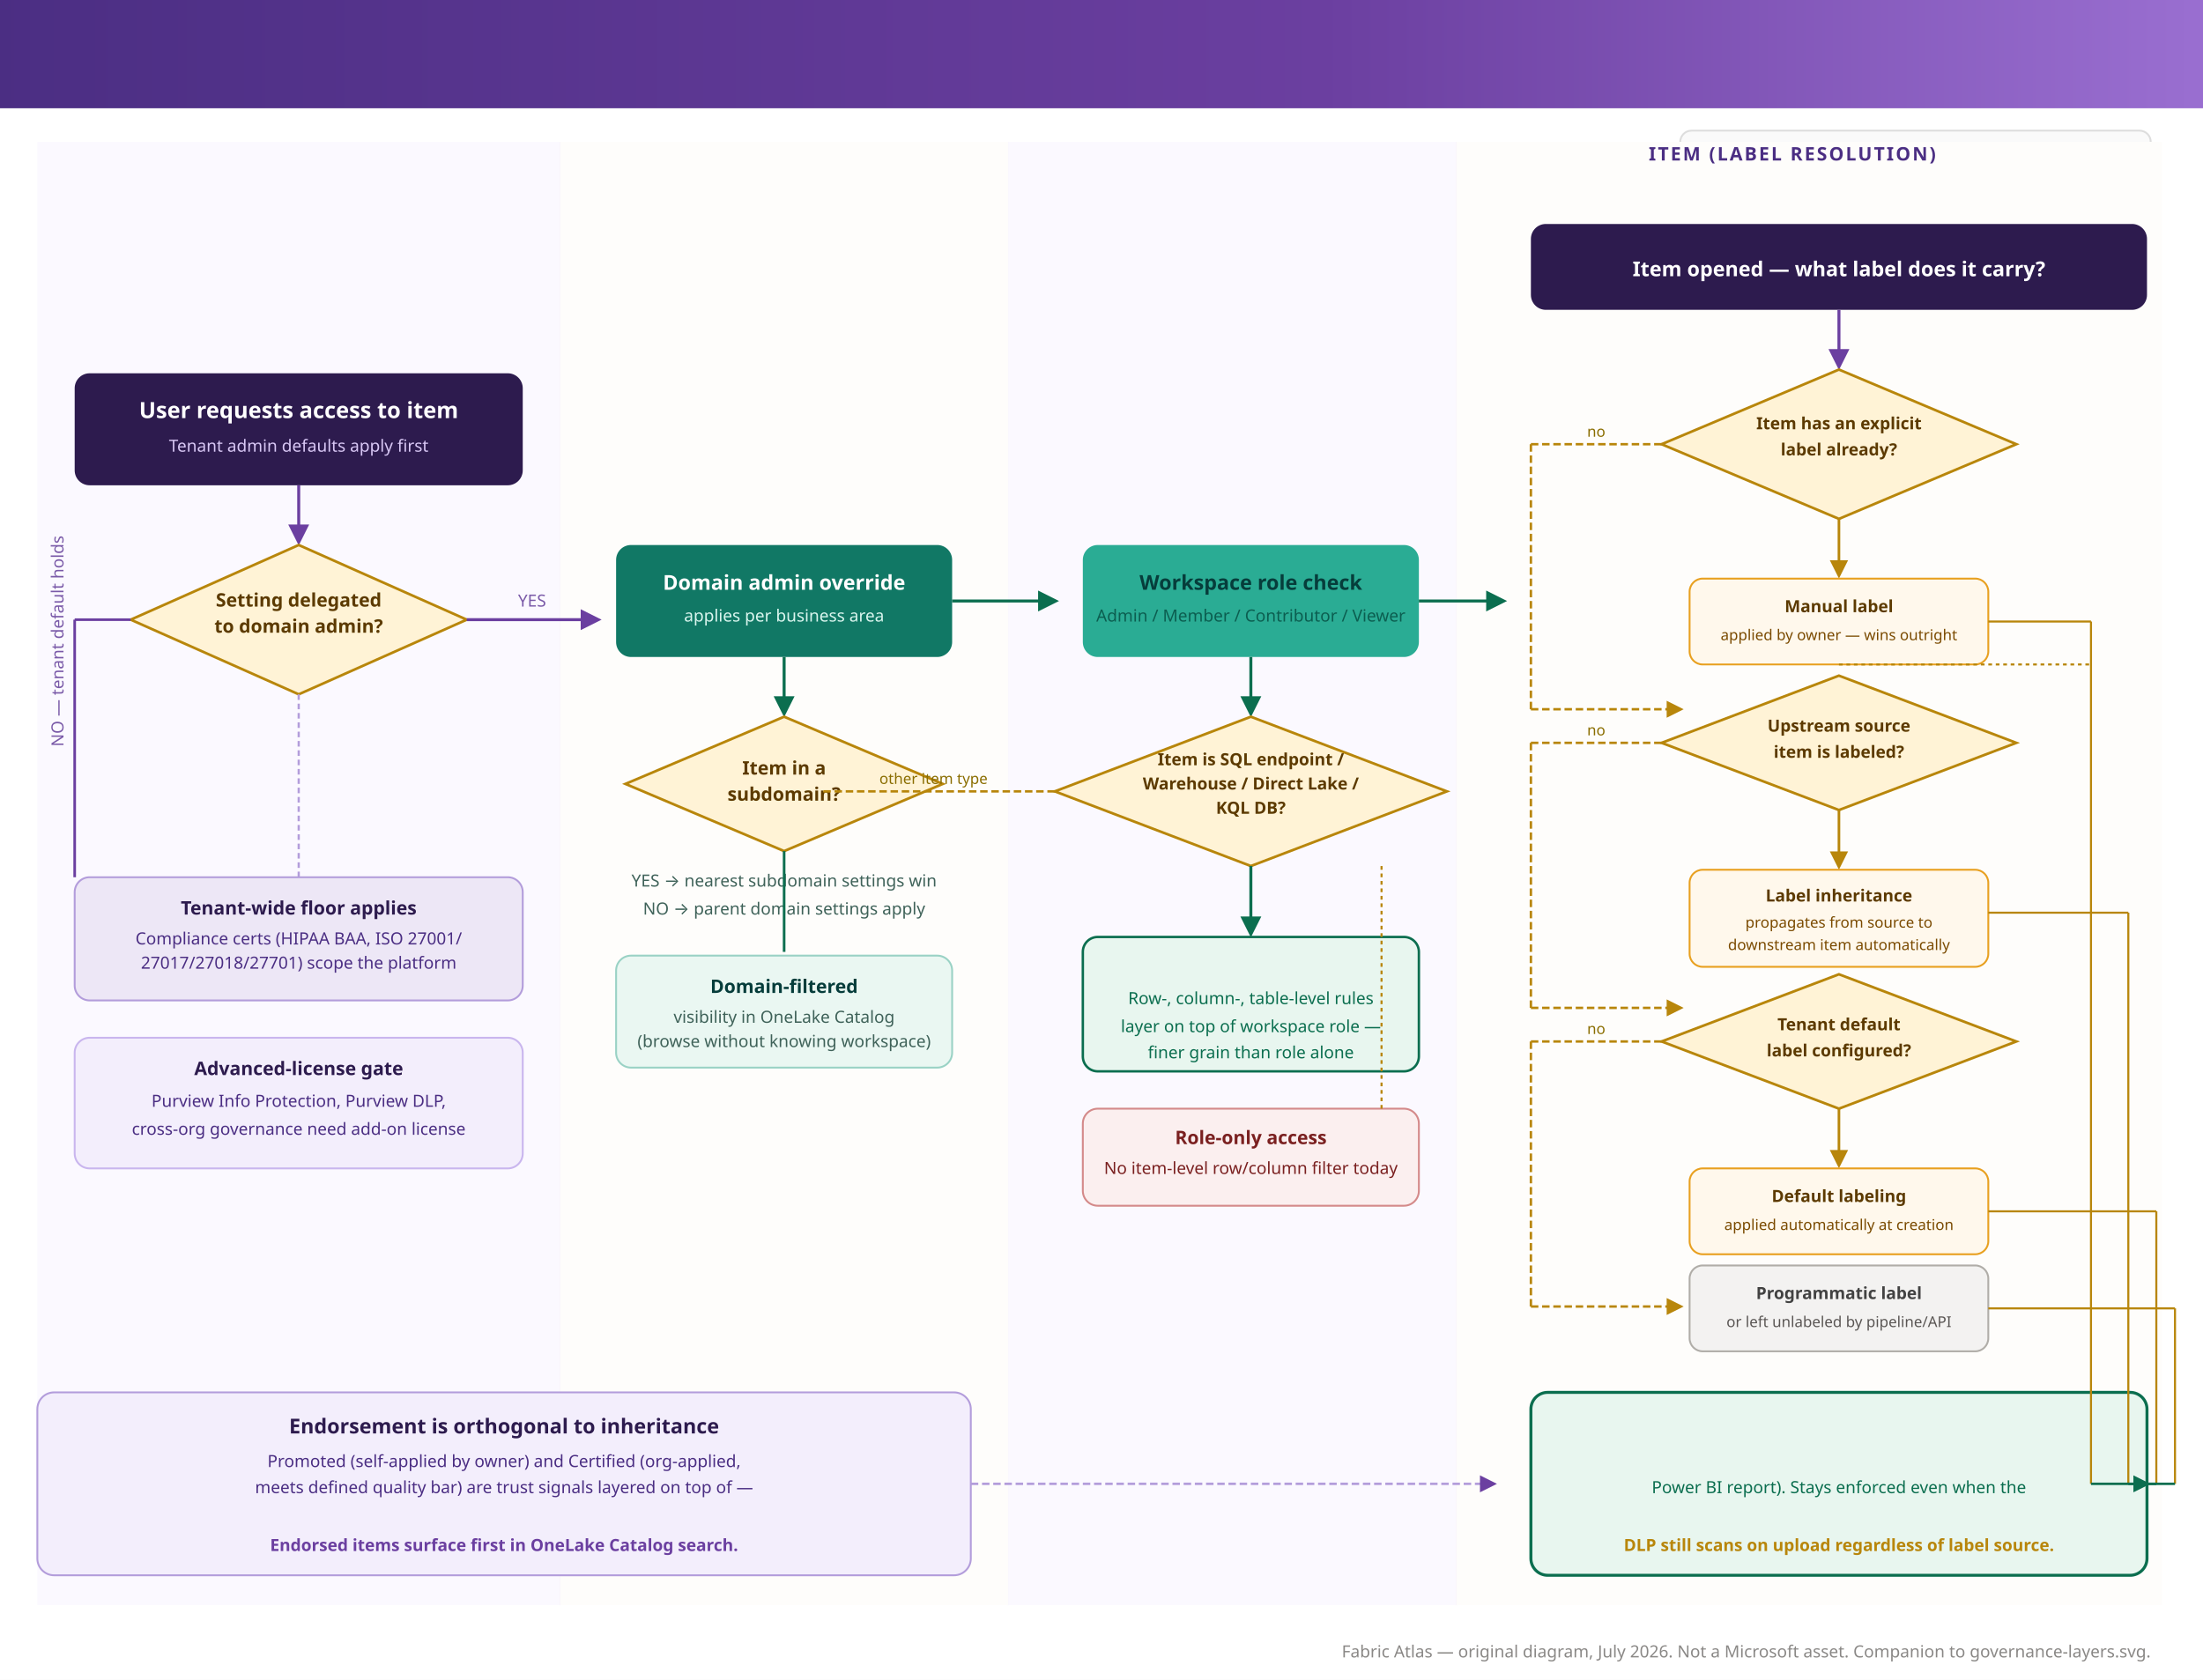
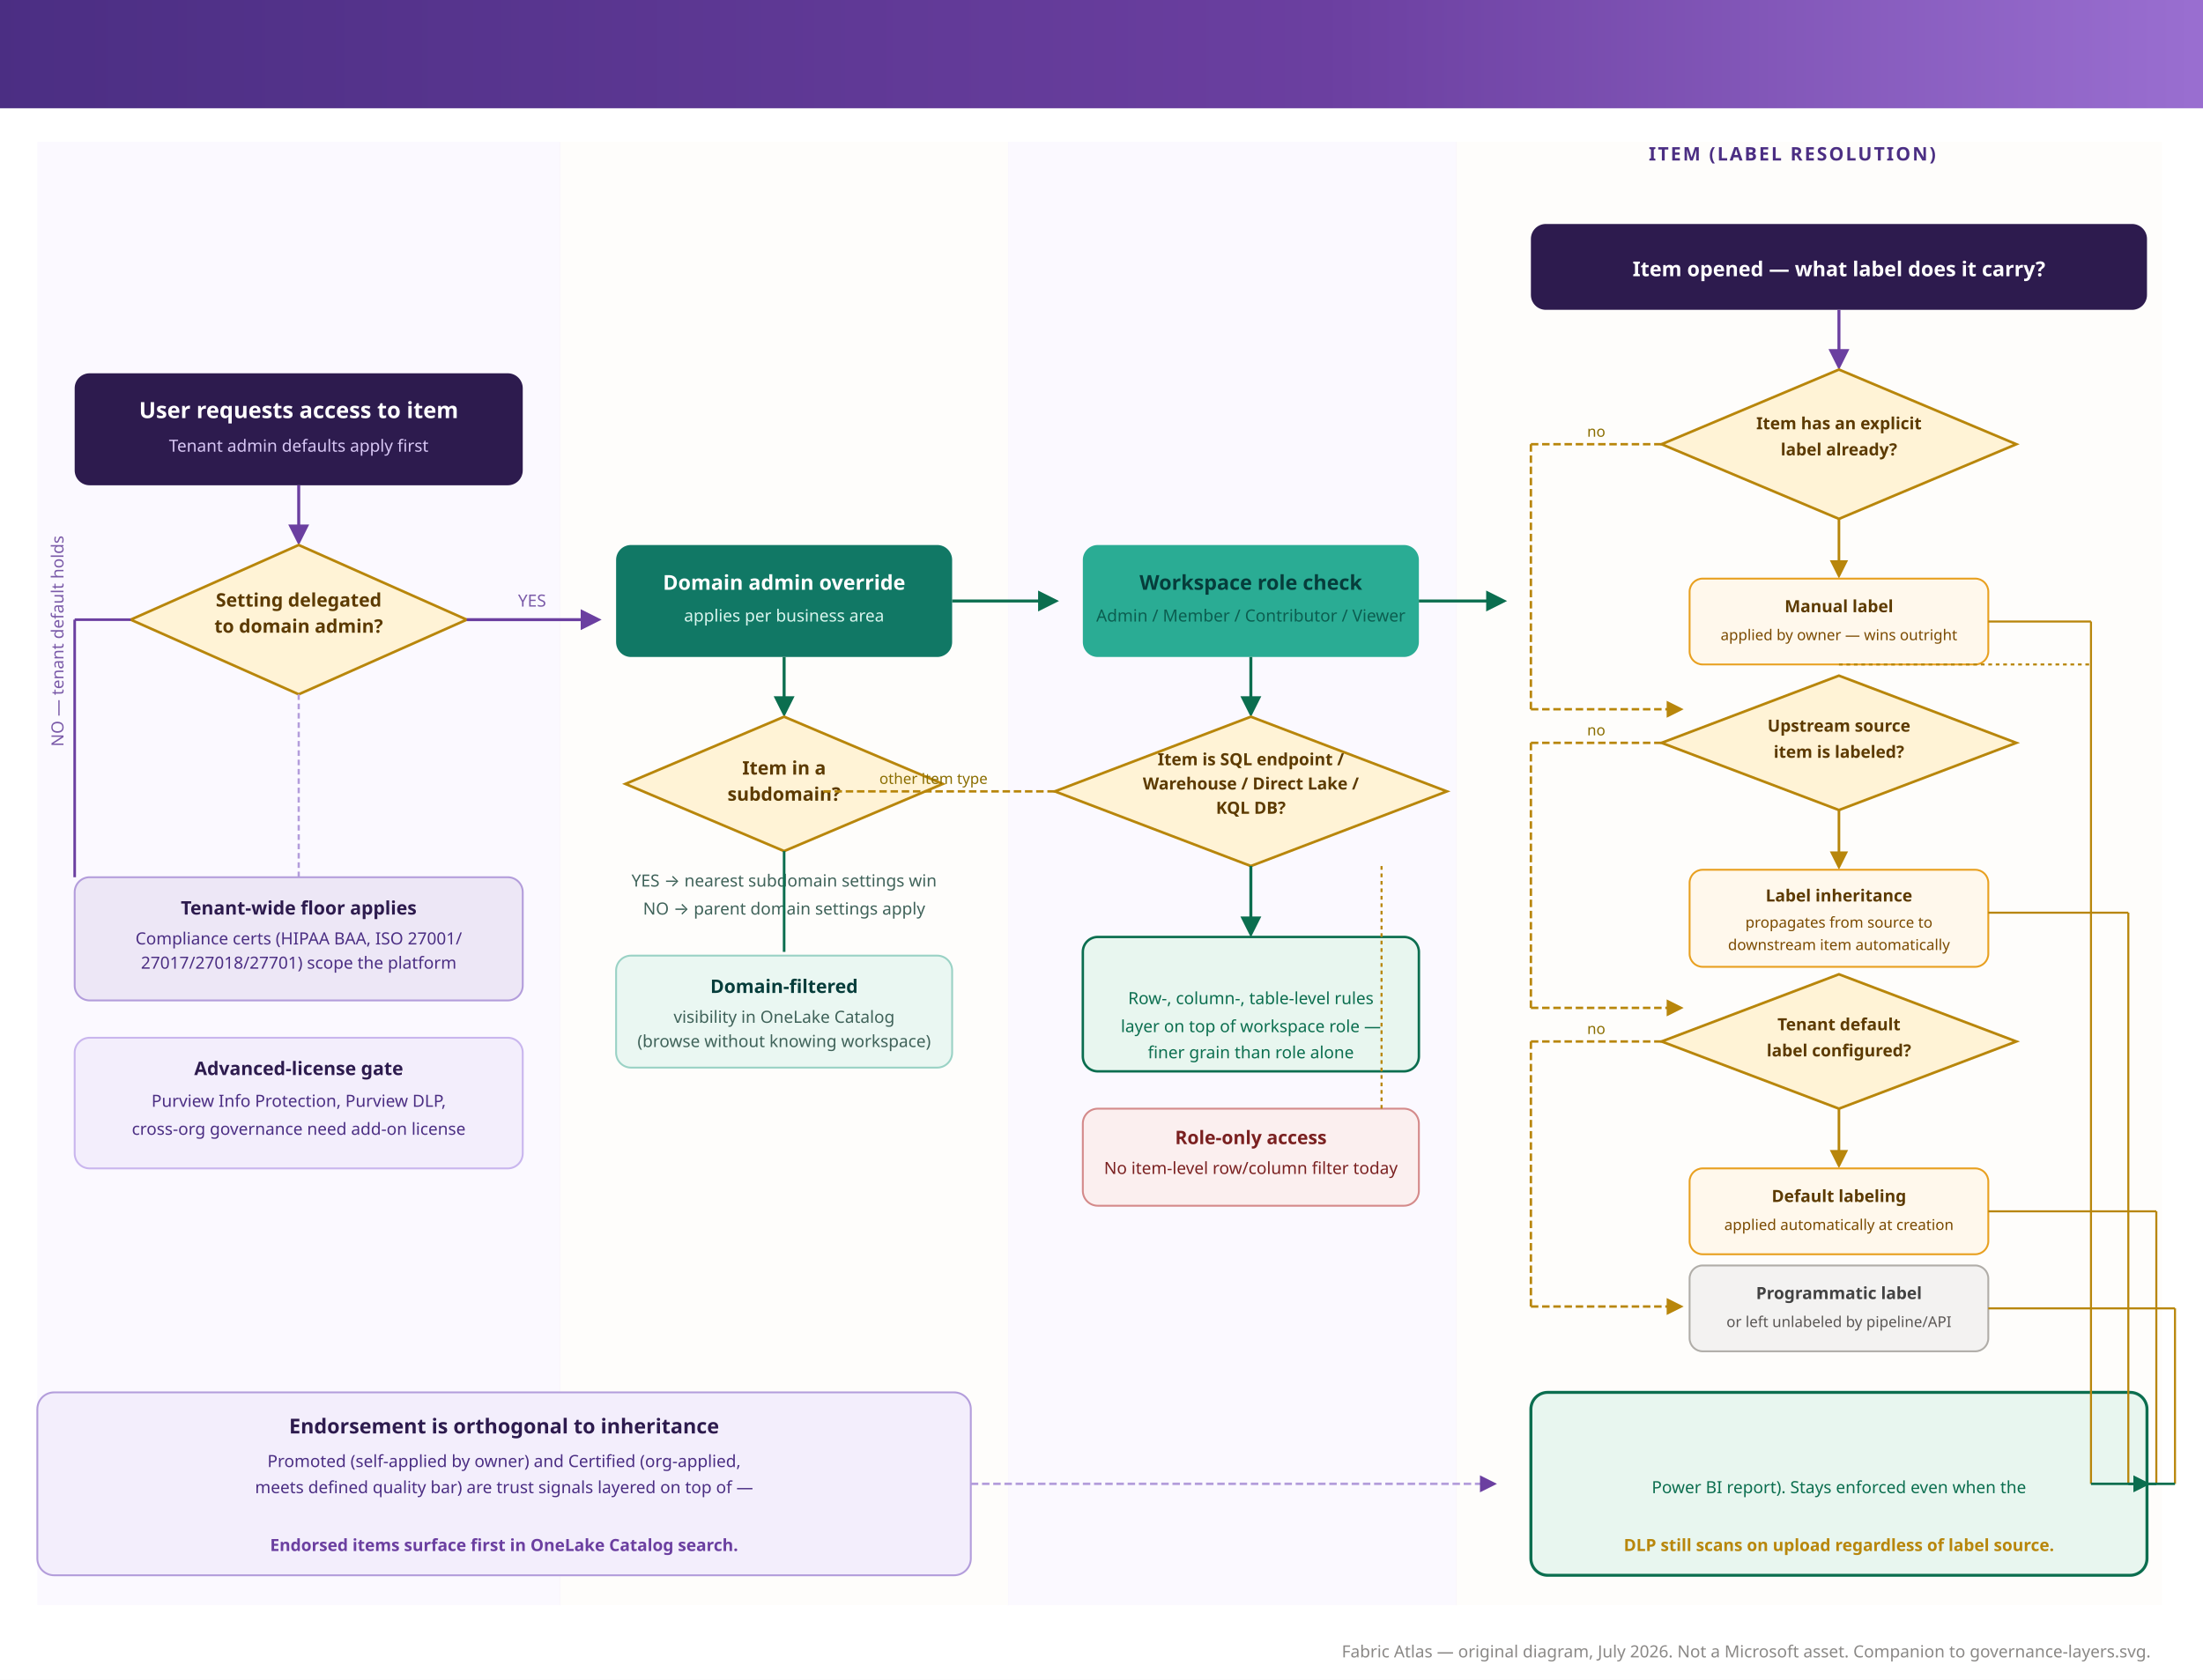
<svg xmlns="http://www.w3.org/2000/svg" viewBox="0 0 1180 900" font-family="Segoe UI, -apple-system, sans-serif" role="img" aria-labelledby="purview-inheritance-decision-tree-title purview-inheritance-decision-tree-desc" data-diagram-id="purview-inheritance-decision-tree">
  <defs>
    <linearGradient id="hdrGrad2" x1="0" y1="0" x2="1" y2="0">
      <stop offset="0" stop-color="#4B2E83" />
      <stop offset="0.6" stop-color="#6B3FA0" />
      <stop offset="1" stop-color="#9A6FD1" />
    </linearGradient>
    <marker id="arrP" viewBox="0 0 10 10" refX="8" refY="5" markerWidth="7" markerHeight="7" orient="auto-start-reverse">
      <path d="M0 0 L10 5 L0 10 z" fill="#6B3FA0" />
    </marker>
    <marker id="arrY" viewBox="0 0 10 10" refX="8" refY="5" markerWidth="7" markerHeight="7" orient="auto-start-reverse">
      <path d="M0 0 L10 5 L0 10 z" fill="#B8860B" />
    </marker>
    <marker id="arrG" viewBox="0 0 10 10" refX="8" refY="5" markerWidth="7" markerHeight="7" orient="auto-start-reverse">
      <path d="M0 0 L10 5 L0 10 z" fill="#0B6E4F" />
    </marker>
  </defs>
  <rect width="1180" height="900" fill="#FFFFFF" />
  <rect x="0" y="0" width="1180" height="58" fill="url(#hdrGrad2)" />
-   <text x="28" y="25" font-size="17" font-weight="700" fill="#FFFFFF" data-node-id="step-2" tabindex="0" aria-label="how permissions and sensitivity labels resolve at open/query time a…" />
-   <text x="28" y="44" font-size="11" fill="#E8DCFB" data-node-id="step-1" tabindex="0" aria-label="governance boundary" />
-   <rect x="900" y="70" width="252" height="98" rx="6" fill="#FAFAFA" stroke="#DDD" />
-   <text x="914" y="86" font-size="10" font-weight="700" fill="#333">LEGEND</text>
-   <line x1="914" y1="98" x2="944" y2="98" stroke="#6B3FA0" stroke-width="2" marker-end="url(#arrP)" />
-   <text x="950" y="102" font-size="9" fill="#333">scope resolution step</text>
-   <line x1="914" y1="114" x2="944" y2="114" stroke="#B8860B" stroke-width="2" marker-end="url(#arrY)" />
-   <text x="950" y="118" font-size="9" fill="#333">label-source branch</text>
-   <line x1="914" y1="130" x2="944" y2="130" stroke="#0B6E4F" stroke-width="2" marker-end="url(#arrG)" />
-   <text x="950" y="134" font-size="9" fill="#333">enforced outcome</text>
-   <rect x="914" y="142" width="14" height="10" rx="2" fill="#FFF3D6" stroke="#B8860B" />
-   <text x="933" y="151" font-size="9" fill="#333">decision point (diamond)</text>
-   <rect x="914" y="156" width="14" height="10" rx="2" fill="#E8F6EF" stroke="#0B6E4F" />
-   <text x="933" y="165" font-size="9" fill="#333">terminal / enforced state</text>
+   <text x="28" y="25" font-size="17" font-weight="700" fill="#FFFFFF" data-node-id="step-2" tabindex="0" aria-label="Delegated domain setting" />
+   <text x="28" y="44" font-size="11" fill="#E8DCFB" data-node-id="step-1" tabindex="0" aria-label="Access request" />
+   <g transform="translate(0 22)">
+     <rect x="28" y="76" width="252" height="98" rx="6" fill="#FAFAFA" stroke="#DDD" />
+     <text x="42" y="92" font-size="10" font-weight="700" fill="#333">LEGEND</text>
+     <line x1="42" y1="104" x2="72" y2="104" stroke="#6B3FA0" stroke-width="2" marker-end="url(#arrP)" />
+     <text x="78" y="108" font-size="9" fill="#333">scope resolution step</text>
+     <line x1="42" y1="120" x2="72" y2="120" stroke="#B8860B" stroke-width="2" marker-end="url(#arrY)" />
+     <text x="78" y="124" font-size="9" fill="#333">label-source branch</text>
+     <line x1="42" y1="136" x2="72" y2="136" stroke="#0B6E4F" stroke-width="2" marker-end="url(#arrG)" />
+     <text x="78" y="140" font-size="9" fill="#333">enforced outcome</text>
+     <rect x="42" y="148" width="14" height="10" rx="2" fill="#FFF3D6" stroke="#B8860B" />
+     <text x="61" y="157" font-size="9" fill="#333">decision point (diamond)</text>
+     <rect x="42" y="162" width="14" height="10" rx="2" fill="#E8F6EF" stroke="#0B6E4F" />
+     <text x="61" y="171" font-size="9" fill="#333">terminal / enforced state</text>
+   </g>
  <text x="180" y="86" text-anchor="middle" font-size="10" font-weight="700" letter-spacing="1" fill="#4B2E83">TENANT</text>
  <text x="420" y="86" text-anchor="middle" font-size="10" font-weight="700" letter-spacing="1" fill="#4B2E83">DOMAIN</text>
  <text x="660" y="86" text-anchor="middle" font-size="10" font-weight="700" letter-spacing="1" fill="#4B2E83">WORKSPACE</text>
  <line x1="300" y1="76" x2="300" y2="860" stroke="#EDE7F6" stroke-width="1.5" />
  <line x1="540" y1="76" x2="540" y2="860" stroke="#EDE7F6" stroke-width="1.5" />
  <line x1="780" y1="76" x2="780" y2="860" stroke="#EDE7F6" stroke-width="1.5" />
  <rect x="20" y="76" width="280" height="784" fill="#FBF9FF" />
  <rect x="300" y="76" width="240" height="784" fill="#FEFDFB" />
  <rect x="540" y="76" width="240" height="784" fill="#FBF9FF" />
  <rect x="780" y="76" width="378" height="784" fill="#FEFDFB" />
  <text x="960" y="86" text-anchor="middle" font-size="10" font-weight="700" letter-spacing="1" fill="#4B2E83">ITEM (LABEL RESOLUTION)</text>
  <rect x="40" y="200" width="240" height="60" rx="8" fill="#2D1B4E" />
  <text x="160" y="224" text-anchor="middle" font-size="12" font-weight="700" fill="#FFFFFF">User requests access to item</text>
  <text x="160" y="242" text-anchor="middle" font-size="9" fill="#D8C7F5">Tenant admin defaults apply first</text>
  <line x1="160" y1="260" x2="160" y2="290" stroke="#6B3FA0" stroke-width="1.6" marker-end="url(#arrP)" />
  <polygon points="160,292 250,332 160,372 70,332" fill="#FFF3D6" stroke="#B8860B" stroke-width="1.4" />
  <text x="160" y="325" text-anchor="middle" font-size="10" font-weight="600" fill="#5C3A00">Setting delegated</text>
  <text x="160" y="339" text-anchor="middle" font-size="10" font-weight="600" fill="#5C3A00">to domain admin?</text>
  <line x1="70" y1="332" x2="40" y2="332" stroke="#6B3FA0" stroke-width="1.4" />
  <line x1="40" y1="332" x2="40" y2="470" stroke="#6B3FA0" stroke-width="1.4" />
  <text x="34" y="400" font-size="9" fill="#7A5AA8" transform="rotate(-90 34 400)">NO — tenant default holds</text>
  <line x1="250" y1="332" x2="320" y2="332" stroke="#6B3FA0" stroke-width="1.6" marker-end="url(#arrP)" />
  <text x="285" y="325" text-anchor="middle" font-size="9" fill="#7A5AA8">YES</text>
  <rect x="40" y="470" width="240" height="66" rx="8" fill="#EDE7F6" stroke="#B39DDB" />
  <text x="160" y="490" text-anchor="middle" font-size="10" font-weight="700" fill="#2D1B4E">Tenant-wide floor applies</text>
  <text x="160" y="506" text-anchor="middle" font-size="9" fill="#4B2E83">Compliance certs (HIPAA BAA, ISO 27001/</text>
  <text x="160" y="519" text-anchor="middle" font-size="9" fill="#4B2E83">27017/27018/27701) scope the platform</text>
  <line x1="160" y1="470" x2="160" y2="372" stroke="#B39DDB" stroke-width="1.2" stroke-dasharray="3 2" />
  <rect x="40" y="556" width="240" height="70" rx="8" fill="#F3EEFC" stroke="#C9B6EE" />
  <text x="160" y="576" text-anchor="middle" font-size="10" font-weight="700" fill="#2D1B4E">Advanced-license gate</text>
  <text x="160" y="593" text-anchor="middle" font-size="9" fill="#4B2E83">Purview Info Protection, Purview DLP,</text>
  <text x="160" y="608" text-anchor="middle" font-size="9" fill="#4B2E83">cross-org governance need add-on license</text>
  <rect x="330" y="292" width="180" height="60" rx="8" fill="#117865" />
  <text x="420" y="316" text-anchor="middle" font-size="11" font-weight="700" fill="#FFFFFF">Domain admin override</text>
  <text x="420" y="333" text-anchor="middle" font-size="9" fill="#D9F5EE">applies per business area</text>
  <line x1="420" y1="352" x2="420" y2="382" stroke="#0B6E4F" stroke-width="1.6" marker-end="url(#arrG)" />
  <polygon points="420,384 505,420 420,456 335,420" fill="#FFF3D6" stroke="#B8860B" stroke-width="1.4" />
  <text x="420" y="415" text-anchor="middle" font-size="10" font-weight="600" fill="#5C3A00">Item in a</text>
  <text x="420" y="429" text-anchor="middle" font-size="10" font-weight="600" fill="#5C3A00">subdomain?</text>
  <text x="420" y="475" text-anchor="middle" font-size="9" fill="#3F6259">YES → nearest subdomain settings win</text>
  <text x="420" y="490" text-anchor="middle" font-size="9" fill="#3F6259">NO → parent domain settings apply</text>
  <line x1="420" y1="456" x2="420" y2="510" stroke="#0B6E4F" stroke-width="1.4" />
  <rect x="330" y="512" width="180" height="60" rx="8" fill="#EAF7F2" stroke="#9AD2C5" />
  <text x="420" y="532" text-anchor="middle" font-size="10" font-weight="700" fill="#063D3B">Domain-filtered</text>
  <text x="420" y="548" text-anchor="middle" font-size="9" fill="#3F6259">visibility in OneLake Catalog</text>
  <text x="420" y="561" text-anchor="middle" font-size="9" fill="#3F6259">(browse without knowing workspace)</text>
  <line x1="510" y1="322" x2="565" y2="322" stroke="#0B6E4F" stroke-width="1.6" marker-end="url(#arrG)" />
  <rect x="580" y="292" width="180" height="60" rx="8" fill="#2AAC94" />
  <text x="670" y="316" text-anchor="middle" font-size="11" font-weight="700" fill="#063D3B">Workspace role check</text>
  <text x="670" y="333" text-anchor="middle" font-size="9" fill="#0B5E50">Admin / Member / Contributor / Viewer</text>
  <line x1="670" y1="352" x2="670" y2="382" stroke="#0B6E4F" stroke-width="1.6" marker-end="url(#arrG)" />
  <polygon points="670,384 775,424 670,464 565,424" fill="#FFF3D6" stroke="#B8860B" stroke-width="1.4" />
  <text x="670" y="410" text-anchor="middle" font-size="9" font-weight="600" fill="#5C3A00">Item is SQL endpoint /</text>
  <text x="670" y="423" text-anchor="middle" font-size="9" font-weight="600" fill="#5C3A00">Warehouse / Direct Lake /</text>
  <text x="670" y="436" text-anchor="middle" font-size="9" font-weight="600" fill="#5C3A00">KQL DB?</text>
  <line x1="670" y1="464" x2="670" y2="500" stroke="#0B6E4F" stroke-width="1.6" marker-end="url(#arrG)" />
  <rect x="580" y="502" width="180" height="72" rx="8" fill="#E8F6EF" stroke="#0B6E4F" stroke-width="1.3" />
-   <text x="670" y="522" text-anchor="middle" font-size="10" font-weight="700" fill="#063D3B" data-node-id="step-7" tabindex="0" aria-label="and the label-resolution walk (manual" />
+   <text x="670" y="522" text-anchor="middle" font-size="10" font-weight="700" fill="#063D3B" data-node-id="step-7" tabindex="0" aria-label="Export and unlabeled risk" />
  <text x="670" y="538" text-anchor="middle" font-size="9" fill="#0B6E4F">Row-, column-, table-level rules</text>
  <text x="670" y="553" text-anchor="middle" font-size="9" fill="#0B6E4F">layer on top of workspace role —</text>
  <text x="670" y="567" text-anchor="middle" font-size="9" fill="#0B6E4F">finer grain than role alone</text>
  <line x1="565" y1="424" x2="440" y2="424" stroke="#B8860B" stroke-width="1.3" stroke-dasharray="4 2" />
  <text x="500" y="420" text-anchor="middle" font-size="8" fill="#8A6D00">other item type</text>
  <rect x="580" y="594" width="180" height="52" rx="8" fill="#FBEFEF" stroke="#D48A8A" />
  <text x="670" y="613" text-anchor="middle" font-size="10" font-weight="700" fill="#7A2020">Role-only access</text>
  <text x="670" y="629" text-anchor="middle" font-size="9" fill="#7A2020">No item-level row/column filter today</text>
  <line x1="670" y1="464" x2="670" y2="594" stroke="#B8860B" stroke-width="1.1" stroke-dasharray="2 2" transform="translate(70,0)" />
  <line x1="760" y1="322" x2="805" y2="322" stroke="#0B6E4F" stroke-width="1.6" marker-end="url(#arrG)" />
  <rect x="820" y="120" width="330" height="46" rx="8" fill="#2D1B4E" />
  <text x="985" y="148" text-anchor="middle" font-size="11" font-weight="700" fill="#FFFFFF">Item opened — what label does it carry?</text>
  <line x1="985" y1="166" x2="985" y2="196" stroke="#6B3FA0" stroke-width="1.6" marker-end="url(#arrP)" />
  <polygon points="985,198 1080,238 985,278 890,238" fill="#FFF3D6" stroke="#B8860B" stroke-width="1.4" />
  <text x="985" y="230" text-anchor="middle" font-size="9" font-weight="600" fill="#5C3A00">Item has an explicit</text>
  <text x="985" y="244" text-anchor="middle" font-size="9" font-weight="600" fill="#5C3A00">label already?</text>
  <line x1="985" y1="278" x2="985" y2="308" stroke="#B8860B" stroke-width="1.4" marker-end="url(#arrY)" />
  <rect x="905" y="310" width="160" height="46" rx="7" fill="#FFF8EC" stroke="#E8A020" />
  <text x="985" y="328" text-anchor="middle" font-size="9" font-weight="700" fill="#5C3A00">Manual label</text>
  <text x="985" y="343" text-anchor="middle" font-size="8" fill="#7A4A00">applied by owner — wins outright</text>
  <line x1="890" y1="238" x2="820" y2="238" stroke="#B8860B" stroke-width="1.3" stroke-dasharray="4 2" />
  <text x="855" y="234" text-anchor="middle" font-size="8" fill="#8A6D00">no</text>
  <line x1="820" y1="238" x2="820" y2="380" stroke="#B8860B" stroke-width="1.3" stroke-dasharray="4 2" />
  <line x1="820" y1="380" x2="900" y2="380" stroke="#B8860B" stroke-width="1.3" stroke-dasharray="4 2" marker-end="url(#arrY)" />
  <polygon points="985,362 1080,398 985,434 890,398" fill="#FFF3D6" stroke="#B8860B" stroke-width="1.4" />
  <text x="985" y="392" text-anchor="middle" font-size="9" font-weight="600" fill="#5C3A00">Upstream source</text>
  <text x="985" y="406" text-anchor="middle" font-size="9" font-weight="600" fill="#5C3A00">item is labeled?</text>
  <line x1="985" y1="434" x2="985" y2="464" stroke="#B8860B" stroke-width="1.4" marker-end="url(#arrY)" />
  <rect x="905" y="466" width="160" height="52" rx="7" fill="#FFF8EC" stroke="#E8A020" />
  <text x="985" y="483" text-anchor="middle" font-size="9" font-weight="700" fill="#5C3A00">Label inheritance</text>
  <text x="985" y="497" text-anchor="middle" font-size="8" fill="#7A4A00">propagates from source to</text>
  <text x="985" y="509" text-anchor="middle" font-size="8" fill="#7A4A00">downstream item automatically</text>
  <line x1="890" y1="398" x2="820" y2="398" stroke="#B8860B" stroke-width="1.3" stroke-dasharray="4 2" />
  <text x="855" y="394" text-anchor="middle" font-size="8" fill="#8A6D00">no</text>
  <line x1="820" y1="398" x2="820" y2="540" stroke="#B8860B" stroke-width="1.3" stroke-dasharray="4 2" />
  <line x1="820" y1="540" x2="900" y2="540" stroke="#B8860B" stroke-width="1.3" stroke-dasharray="4 2" marker-end="url(#arrY)" />
  <polygon points="985,522 1080,558 985,594 890,558" fill="#FFF3D6" stroke="#B8860B" stroke-width="1.4" />
  <text x="985" y="552" text-anchor="middle" font-size="9" font-weight="600" fill="#5C3A00">Tenant default</text>
  <text x="985" y="566" text-anchor="middle" font-size="9" font-weight="600" fill="#5C3A00">label configured?</text>
  <line x1="985" y1="594" x2="985" y2="624" stroke="#B8860B" stroke-width="1.4" marker-end="url(#arrY)" />
  <rect x="905" y="626" width="160" height="46" rx="7" fill="#FFF8EC" stroke="#E8A020" />
  <text x="985" y="644" text-anchor="middle" font-size="9" font-weight="700" fill="#5C3A00">Default labeling</text>
  <text x="985" y="659" text-anchor="middle" font-size="8" fill="#7A4A00">applied automatically at creation</text>
  <line x1="890" y1="558" x2="820" y2="558" stroke="#B8860B" stroke-width="1.3" stroke-dasharray="4 2" />
  <text x="855" y="554" text-anchor="middle" font-size="8" fill="#8A6D00">no</text>
  <line x1="820" y1="558" x2="820" y2="700" stroke="#B8860B" stroke-width="1.3" stroke-dasharray="4 2" />
  <line x1="820" y1="700" x2="900" y2="700" stroke="#B8860B" stroke-width="1.3" stroke-dasharray="4 2" marker-end="url(#arrY)" />
  <rect x="905" y="678" width="160" height="46" rx="7" fill="#F3F2F1" stroke="#B0ADA8" />
  <text x="985" y="696" text-anchor="middle" font-size="9" font-weight="700" fill="#424242">Programmatic label</text>
  <text x="985" y="711" text-anchor="middle" font-size="8" fill="#5A5654">or left unlabeled by pipeline/API</text>
  <line x1="985" y1="356" x2="985" y2="356" stroke="none" />
  <line x1="985" y1="356" x2="1120" y2="356" stroke="#B8860B" stroke-width="1.1" stroke-dasharray="2 2" />
  <rect x="820" y="746" width="330" height="98" rx="9" fill="#E8F6EF" stroke="#0B6E4F" stroke-width="1.6" />
-   <text x="985" y="768" text-anchor="middle" font-size="11" font-weight="700" fill="#063D3B" data-node-id="step-6" tabindex="0" aria-label="RLS/CLS/TLS eligibility by item type" />
-   <text x="985" y="786" text-anchor="middle" font-size="9" fill="#0B6E4F" data-node-id="step-4" tabindex="0" aria-label="tenant-default vs domain-delegated settings" />
+   <text x="985" y="768" text-anchor="middle" font-size="11" font-weight="700" fill="#063D3B" data-node-id="step-6" tabindex="0" aria-label="Enforce effective state" />
+   <text x="985" y="786" text-anchor="middle" font-size="9" fill="#0B6E4F" data-node-id="step-4" tabindex="0" aria-label="Data security supported?" />
  <text x="985" y="800" text-anchor="middle" font-size="9" fill="#0B6E4F">Power BI report). Stays enforced even when the</text>
-   <text x="985" y="814" text-anchor="middle" font-size="9" fill="#0B6E4F" data-node-id="step-5" tabindex="0" aria-label="subdomain resolution" />
+   <text x="985" y="814" text-anchor="middle" font-size="9" fill="#0B6E4F" data-node-id="step-5" tabindex="0" aria-label="Resolve sensitivity label" />
  <text x="985" y="831" text-anchor="middle" font-size="9" font-weight="600" fill="#B8860B">DLP still scans on upload regardless of label source.</text>
  <line x1="985" y1="356" x2="985" y2="746" stroke="#0B6E4F" stroke-width="1.3" stroke-dasharray="1 0" marker-end="none" opacity="0" />
  <line x1="1065" y1="333" x2="1120" y2="333" stroke="#B8860B" stroke-width="1.1" />
  <line x1="1120" y1="333" x2="1120" y2="795" stroke="#B8860B" stroke-width="1.1" />
  <line x1="1120" y1="489" x2="1120" y2="489" stroke="none" />
  <line x1="1065" y1="489" x2="1140" y2="489" stroke="#B8860B" stroke-width="1.1" />
  <line x1="1140" y1="489" x2="1140" y2="795" stroke="#B8860B" stroke-width="1.1" />
  <line x1="1065" y1="649" x2="1155" y2="649" stroke="#B8860B" stroke-width="1.1" />
  <line x1="1155" y1="649" x2="1155" y2="795" stroke="#B8860B" stroke-width="1.1" />
  <line x1="1065" y1="701" x2="1165" y2="701" stroke="#B8860B" stroke-width="1.1" />
  <line x1="1165" y1="701" x2="1165" y2="795" stroke="#B8860B" stroke-width="1.1" />
  <line x1="1120" y1="795" x2="1150" y2="795" stroke="#0B6E4F" stroke-width="1.3" marker-end="url(#arrG)" />
  <line x1="1140" y1="795" x2="1150" y2="795" stroke="#0B6E4F" stroke-width="1.3" />
  <line x1="1155" y1="795" x2="1150" y2="795" stroke="#0B6E4F" stroke-width="1.3" />
  <line x1="1165" y1="795" x2="1150" y2="795" stroke="#0B6E4F" stroke-width="1.3" />
  <rect x="820" y="200" width="0" height="0" fill="none" />
  <rect x="20" y="746" width="500" height="98" rx="9" fill="#F3EEFC" stroke="#B39DDB" />
  <text x="270" y="768" text-anchor="middle" font-size="11" font-weight="700" fill="#2D1B4E">Endorsement is orthogonal to inheritance</text>
  <text x="270" y="786" text-anchor="middle" font-size="9" fill="#4B2E83">Promoted (self-applied by owner) and Certified (org-applied,</text>
  <text x="270" y="800" text-anchor="middle" font-size="9" fill="#4B2E83">meets defined quality bar) are trust signals layered on top of —</text>
-   <text x="270" y="814" text-anchor="middle" font-size="9" fill="#4B2E83" data-node-id="step-3" tabindex="0" aria-label="and item boundaries" />
+   <text x="270" y="814" text-anchor="middle" font-size="9" fill="#4B2E83" data-node-id="step-3" tabindex="0" aria-label="Workspace and item scope" />
  <text x="270" y="831" text-anchor="middle" font-size="9" font-weight="600" fill="#6B3FA0">Endorsed items surface first in OneLake Catalog search.</text>
  <line x1="520" y1="795" x2="800" y2="795" stroke="#B39DDB" stroke-width="1.3" stroke-dasharray="4 2" marker-end="url(#arrP)" />
  <text x="1152" y="888" text-anchor="end" font-size="9" fill="#8A8886">Fabric Atlas — original diagram, July 2026. Not a Microsoft asset. Companion to governance-layers.svg.</text>
</svg>
